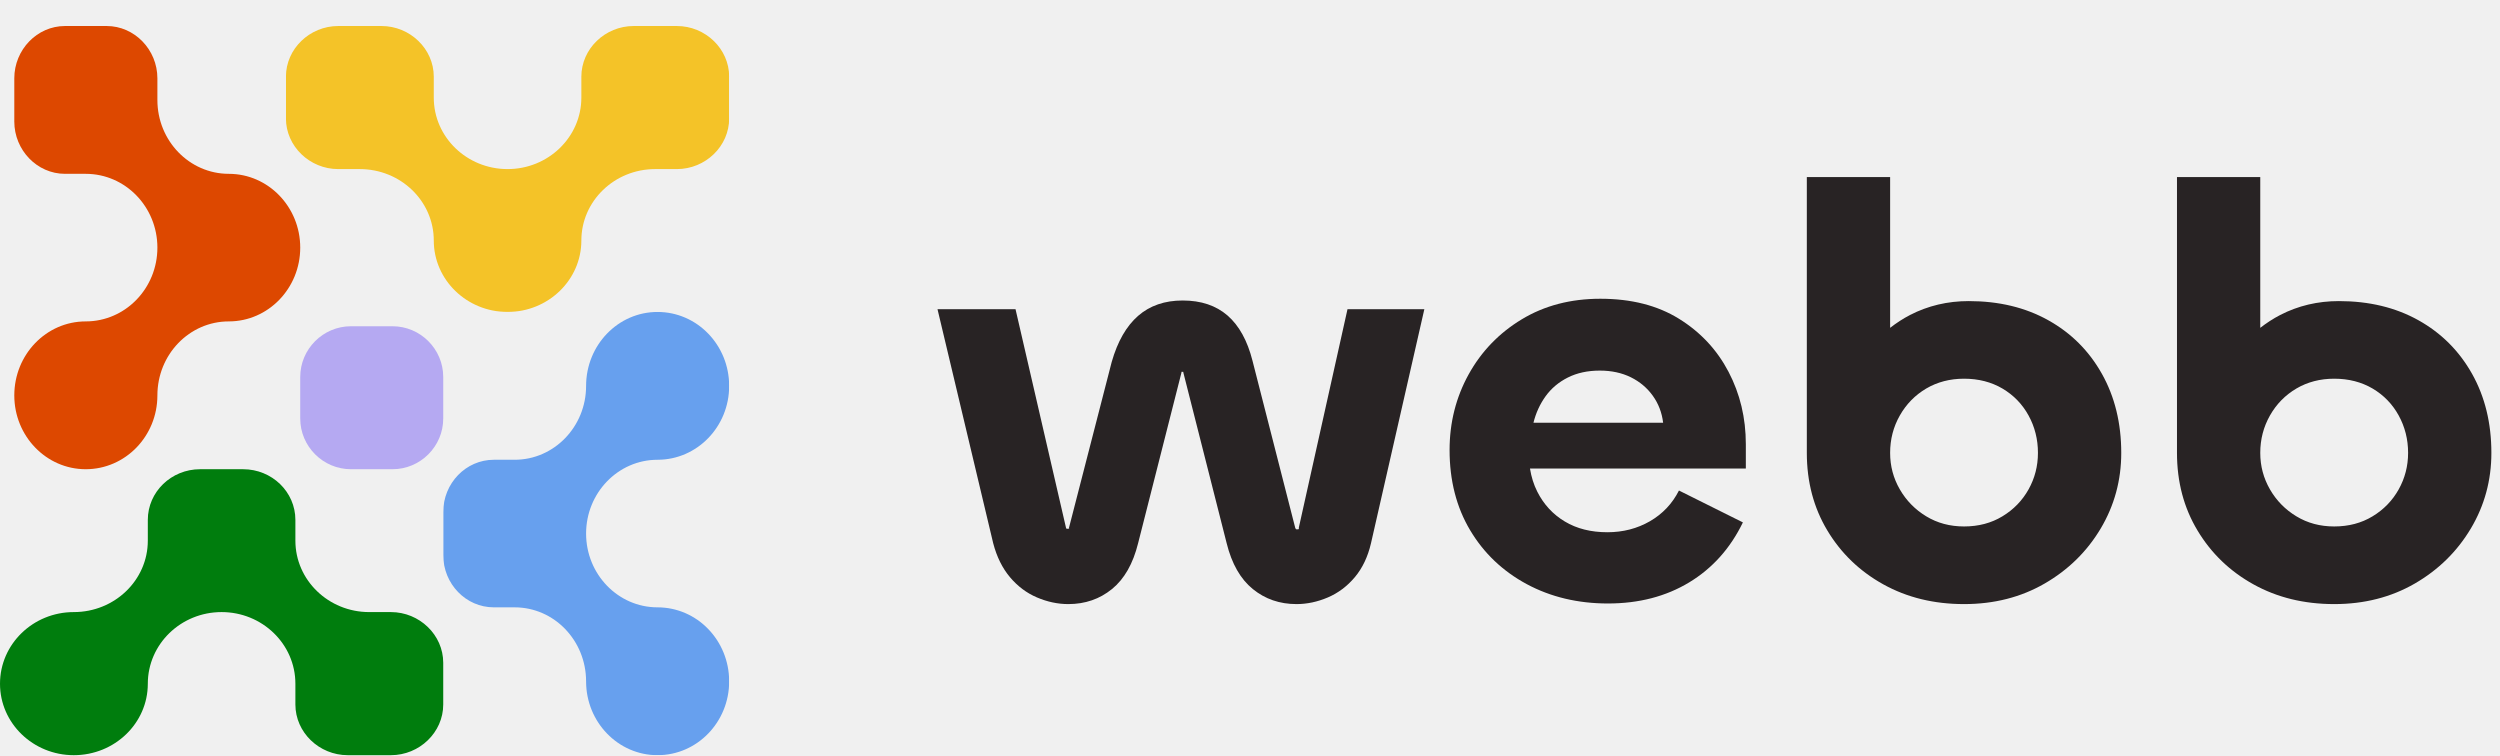
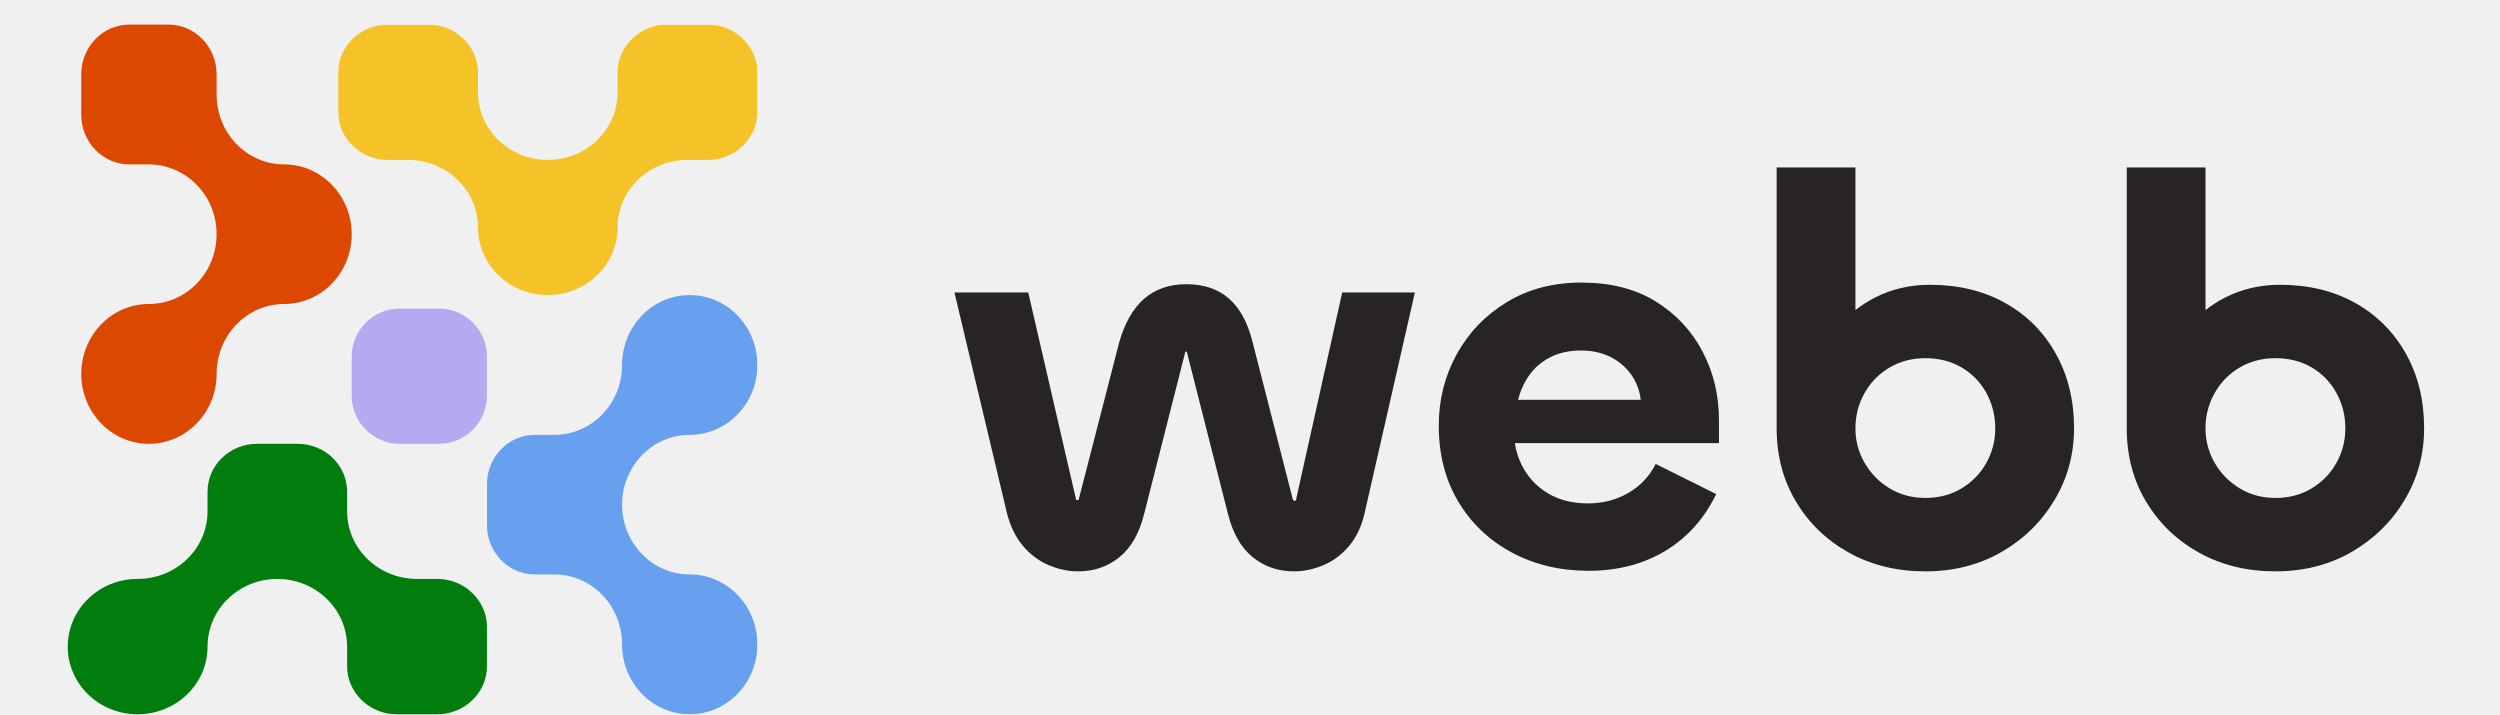
- <svg xmlns="http://www.w3.org/2000/svg" width="144" height="43.5" viewBox="0 0 96 29" fill="none">
+ <svg xmlns="http://www.w3.org/2000/svg" width="112" height="32" viewBox="0 0 96 29" fill="none">
  <path fill-rule="evenodd" clip-rule="evenodd" d="M11.529 14.475V16.072C11.529 17.142 12.405 18.018 13.476 18.018H15.073C16.144 18.018 17.02 17.142 17.02 16.072V14.475C17.02 13.405 16.144 12.528 15.073 12.528H13.476C12.405 12.528 11.529 13.405 11.529 14.475Z" fill="#B5A9F2" />
  <path fill-rule="evenodd" clip-rule="evenodd" d="M11.529 9.509C11.529 11.072 10.3 12.342 8.786 12.342C7.273 12.342 6.044 13.612 6.044 15.184C6.044 16.748 4.814 18.018 3.291 18.018C1.778 18.018 0.549 16.748 0.549 15.184C0.549 13.612 1.778 12.342 3.291 12.342C4.814 12.342 6.044 11.072 6.044 9.509C6.044 7.944 4.814 6.675 3.291 6.675H2.494C1.427 6.675 0.549 5.767 0.549 4.665V3.008C0.549 1.907 1.427 0.999 2.494 0.999H4.097C5.165 0.999 6.044 1.907 6.044 3.008V3.841C6.044 5.405 7.273 6.675 8.786 6.675C10.3 6.675 11.529 7.944 11.529 9.509Z" fill="#DD4800" />
  <path fill-rule="evenodd" clip-rule="evenodd" d="M17.02 25.45V27.054C17.02 28.12 16.111 28.999 15.01 28.999H13.354C12.252 28.999 11.343 28.12 11.343 27.054V26.256C11.343 24.734 10.073 23.504 8.509 23.504C6.946 23.504 5.676 24.734 5.676 26.256C5.676 27.77 4.406 28.999 2.833 28.999C1.27 28.999 0 27.77 0 26.256C0 24.734 1.27 23.504 2.833 23.504C4.406 23.504 5.676 22.276 5.676 20.762V19.964C5.676 18.889 6.575 18.018 7.685 18.018H9.334C10.444 18.018 11.343 18.889 11.343 19.964V20.762C11.343 22.276 12.614 23.504 14.177 23.504H15.01C16.111 23.504 17.02 24.383 17.02 25.45Z" fill="#007D0D" />
  <mask id="mask0_1783_13057" style="mask-type:alpha" maskUnits="userSpaceOnUse" x="17" y="11" width="11" height="18">
    <path d="M17.02 11.979H28V28.999H17.02V11.979Z" fill="white" />
  </mask>
  <g mask="url(#mask0_1783_13057)">
    <path fill-rule="evenodd" clip-rule="evenodd" d="M28 26.166C28 27.729 26.771 28.999 25.249 28.999C23.735 28.999 22.506 27.729 22.506 26.166C22.506 24.593 21.277 23.322 19.763 23.322H18.964C17.891 23.322 17.02 22.424 17.02 21.313V19.665C17.02 18.554 17.891 17.655 18.964 17.655H19.763C21.277 17.655 22.506 16.385 22.506 14.821C22.506 13.249 23.735 11.979 25.249 11.979C26.771 11.979 28 13.249 28 14.821C28 16.385 26.771 17.655 25.249 17.655C23.735 17.655 22.506 18.925 22.506 20.489C22.506 22.053 23.735 23.322 25.249 23.322C26.771 23.322 28 24.593 28 26.166Z" fill="#67A0EE" />
  </g>
  <mask id="mask1_1783_13057" style="mask-type:alpha" maskUnits="userSpaceOnUse" x="10" y="0" width="18" height="12">
    <path d="M10.98 0.999H28V11.979H10.98V0.999Z" fill="white" />
  </mask>
  <g mask="url(#mask1_1783_13057)">
    <path fill-rule="evenodd" clip-rule="evenodd" d="M28 2.944V4.548C28 5.614 27.092 6.493 25.99 6.493H25.158C23.594 6.493 22.324 7.722 22.324 9.236C22.324 10.749 21.054 11.979 19.49 11.979C17.926 11.979 16.657 10.749 16.657 9.236C16.657 7.722 15.387 6.493 13.814 6.493H12.989C11.889 6.493 10.98 5.614 10.98 4.548V2.944C10.98 1.878 11.889 0.999 12.989 0.999H14.647C15.748 0.999 16.657 1.878 16.657 2.944V3.75C16.657 5.264 17.926 6.493 19.49 6.493C21.054 6.493 22.324 5.264 22.324 3.75V2.944C22.324 1.878 23.232 0.999 24.334 0.999H25.99C27.092 0.999 28 1.878 28 2.944Z" fill="#F4C328" />
  </g>
  <path fill-rule="evenodd" clip-rule="evenodd" d="M49.875 20.26V20.316C49.875 20.323 49.853 20.327 49.807 20.327C49.777 20.327 49.762 20.323 49.762 20.316C49.762 20.309 49.755 20.297 49.74 20.282L48.096 13.853C47.901 13.082 47.581 12.503 47.139 12.117C46.695 11.732 46.121 11.539 45.415 11.539C44.725 11.539 44.154 11.736 43.703 12.129C43.253 12.522 42.915 13.111 42.69 13.897L41.045 20.282C41.06 20.282 41.064 20.286 41.057 20.293C41.049 20.302 41.03 20.305 41.001 20.305C40.97 20.305 40.951 20.302 40.944 20.293C40.936 20.286 40.933 20.275 40.933 20.26L38.996 11.873H36L38.139 20.861C38.275 21.38 38.489 21.814 38.782 22.163C39.075 22.511 39.419 22.771 39.818 22.941C40.216 23.111 40.618 23.197 41.023 23.197C41.668 23.197 42.228 23.004 42.701 22.619C43.174 22.233 43.508 21.648 43.703 20.861L45.371 14.297C45.355 14.283 45.362 14.276 45.393 14.276C45.438 14.276 45.453 14.283 45.438 14.297L47.104 20.861C47.299 21.648 47.634 22.233 48.107 22.619C48.58 23.004 49.14 23.197 49.785 23.197C50.191 23.197 50.592 23.111 50.991 22.941C51.388 22.771 51.734 22.511 52.026 22.163C52.319 21.814 52.525 21.38 52.646 20.861L54.695 11.873H51.744L49.875 20.26Z" fill="#282324" />
  <path fill-rule="evenodd" clip-rule="evenodd" d="M92.11 18.792C91.87 19.222 91.536 19.567 91.108 19.826C90.68 20.086 90.189 20.216 89.633 20.216C89.093 20.216 88.607 20.086 88.18 19.826C87.752 19.567 87.414 19.222 87.166 18.792C86.918 18.362 86.794 17.895 86.794 17.391C86.794 16.871 86.918 16.393 87.166 15.955C87.414 15.518 87.752 15.173 88.18 14.92C88.607 14.669 89.093 14.542 89.633 14.542C90.189 14.542 90.68 14.669 91.108 14.92C91.536 15.173 91.87 15.518 92.11 15.955C92.35 16.393 92.471 16.871 92.471 17.391C92.471 17.895 92.35 18.362 92.11 18.792ZM94.926 14.353C94.43 13.471 93.743 12.785 92.865 12.296C91.987 11.806 90.969 11.562 89.813 11.562C89.002 11.562 88.251 11.739 87.561 12.095C87.282 12.239 87.03 12.406 86.794 12.589V6.8H83.596V17.391C83.596 18.502 83.858 19.497 84.385 20.372C84.91 21.247 85.626 21.937 86.536 22.441C87.443 22.944 88.476 23.197 89.633 23.197C90.788 23.197 91.821 22.933 92.73 22.407C93.638 21.881 94.355 21.176 94.881 20.293C95.406 19.411 95.669 18.444 95.669 17.391C95.669 16.248 95.422 15.236 94.926 14.353Z" fill="#282324" />
  <path fill-rule="evenodd" clip-rule="evenodd" d="M58.885 16.233C58.976 15.863 59.13 15.525 59.347 15.221C59.565 14.917 59.85 14.676 60.203 14.498C60.556 14.32 60.965 14.231 61.431 14.231C61.882 14.231 62.279 14.317 62.624 14.487C62.97 14.658 63.252 14.896 63.469 15.199C63.687 15.503 63.818 15.848 63.864 16.233H58.885ZM64.472 12.24C63.646 11.728 62.64 11.472 61.453 11.472C60.312 11.472 59.305 11.736 58.435 12.262C57.563 12.789 56.884 13.494 56.396 14.376C55.909 15.258 55.664 16.226 55.664 17.28C55.664 18.451 55.927 19.479 56.453 20.36C56.979 21.243 57.703 21.932 58.626 22.43C59.55 22.926 60.59 23.174 61.746 23.174C62.932 23.174 63.972 22.904 64.866 22.363C65.76 21.821 66.446 21.054 66.927 20.06L64.472 18.836C64.217 19.341 63.844 19.734 63.357 20.016C62.869 20.297 62.324 20.438 61.724 20.438C61.093 20.438 60.549 20.302 60.09 20.026C59.633 19.753 59.279 19.37 59.032 18.881C58.893 18.606 58.802 18.308 58.751 17.991H67.04V17.056C67.04 16.047 66.818 15.121 66.375 14.276C65.932 13.43 65.298 12.751 64.472 12.24Z" fill="#282324" />
  <path fill-rule="evenodd" clip-rule="evenodd" d="M77.897 18.792C77.657 19.222 77.322 19.567 76.894 19.826C76.467 20.086 75.975 20.216 75.419 20.216C74.879 20.216 74.394 20.086 73.966 19.826C73.539 19.567 73.201 19.222 72.953 18.792C72.704 18.362 72.581 17.895 72.581 17.391C72.581 16.871 72.704 16.393 72.953 15.955C73.201 15.518 73.539 15.173 73.966 14.92C74.394 14.669 74.879 14.542 75.419 14.542C75.975 14.542 76.467 14.669 76.894 14.92C77.322 15.173 77.657 15.518 77.897 15.955C78.137 16.393 78.257 16.871 78.257 17.391C78.257 17.895 78.137 18.362 77.897 18.792ZM78.651 12.296C77.773 11.806 76.756 11.562 75.599 11.562C74.789 11.562 74.037 11.739 73.347 12.095C73.068 12.239 72.817 12.406 72.581 12.589V6.8H69.382V17.391C69.382 18.502 69.645 19.497 70.171 20.372C70.696 21.247 71.413 21.937 72.322 22.441C73.23 22.944 74.262 23.197 75.419 23.197C76.575 23.197 77.607 22.933 78.516 22.407C79.425 21.881 80.142 21.176 80.668 20.293C81.192 19.411 81.456 18.444 81.456 17.391C81.456 16.248 81.208 15.236 80.712 14.353C80.217 13.471 79.53 12.785 78.651 12.296Z" fill="#282324" />
</svg>
